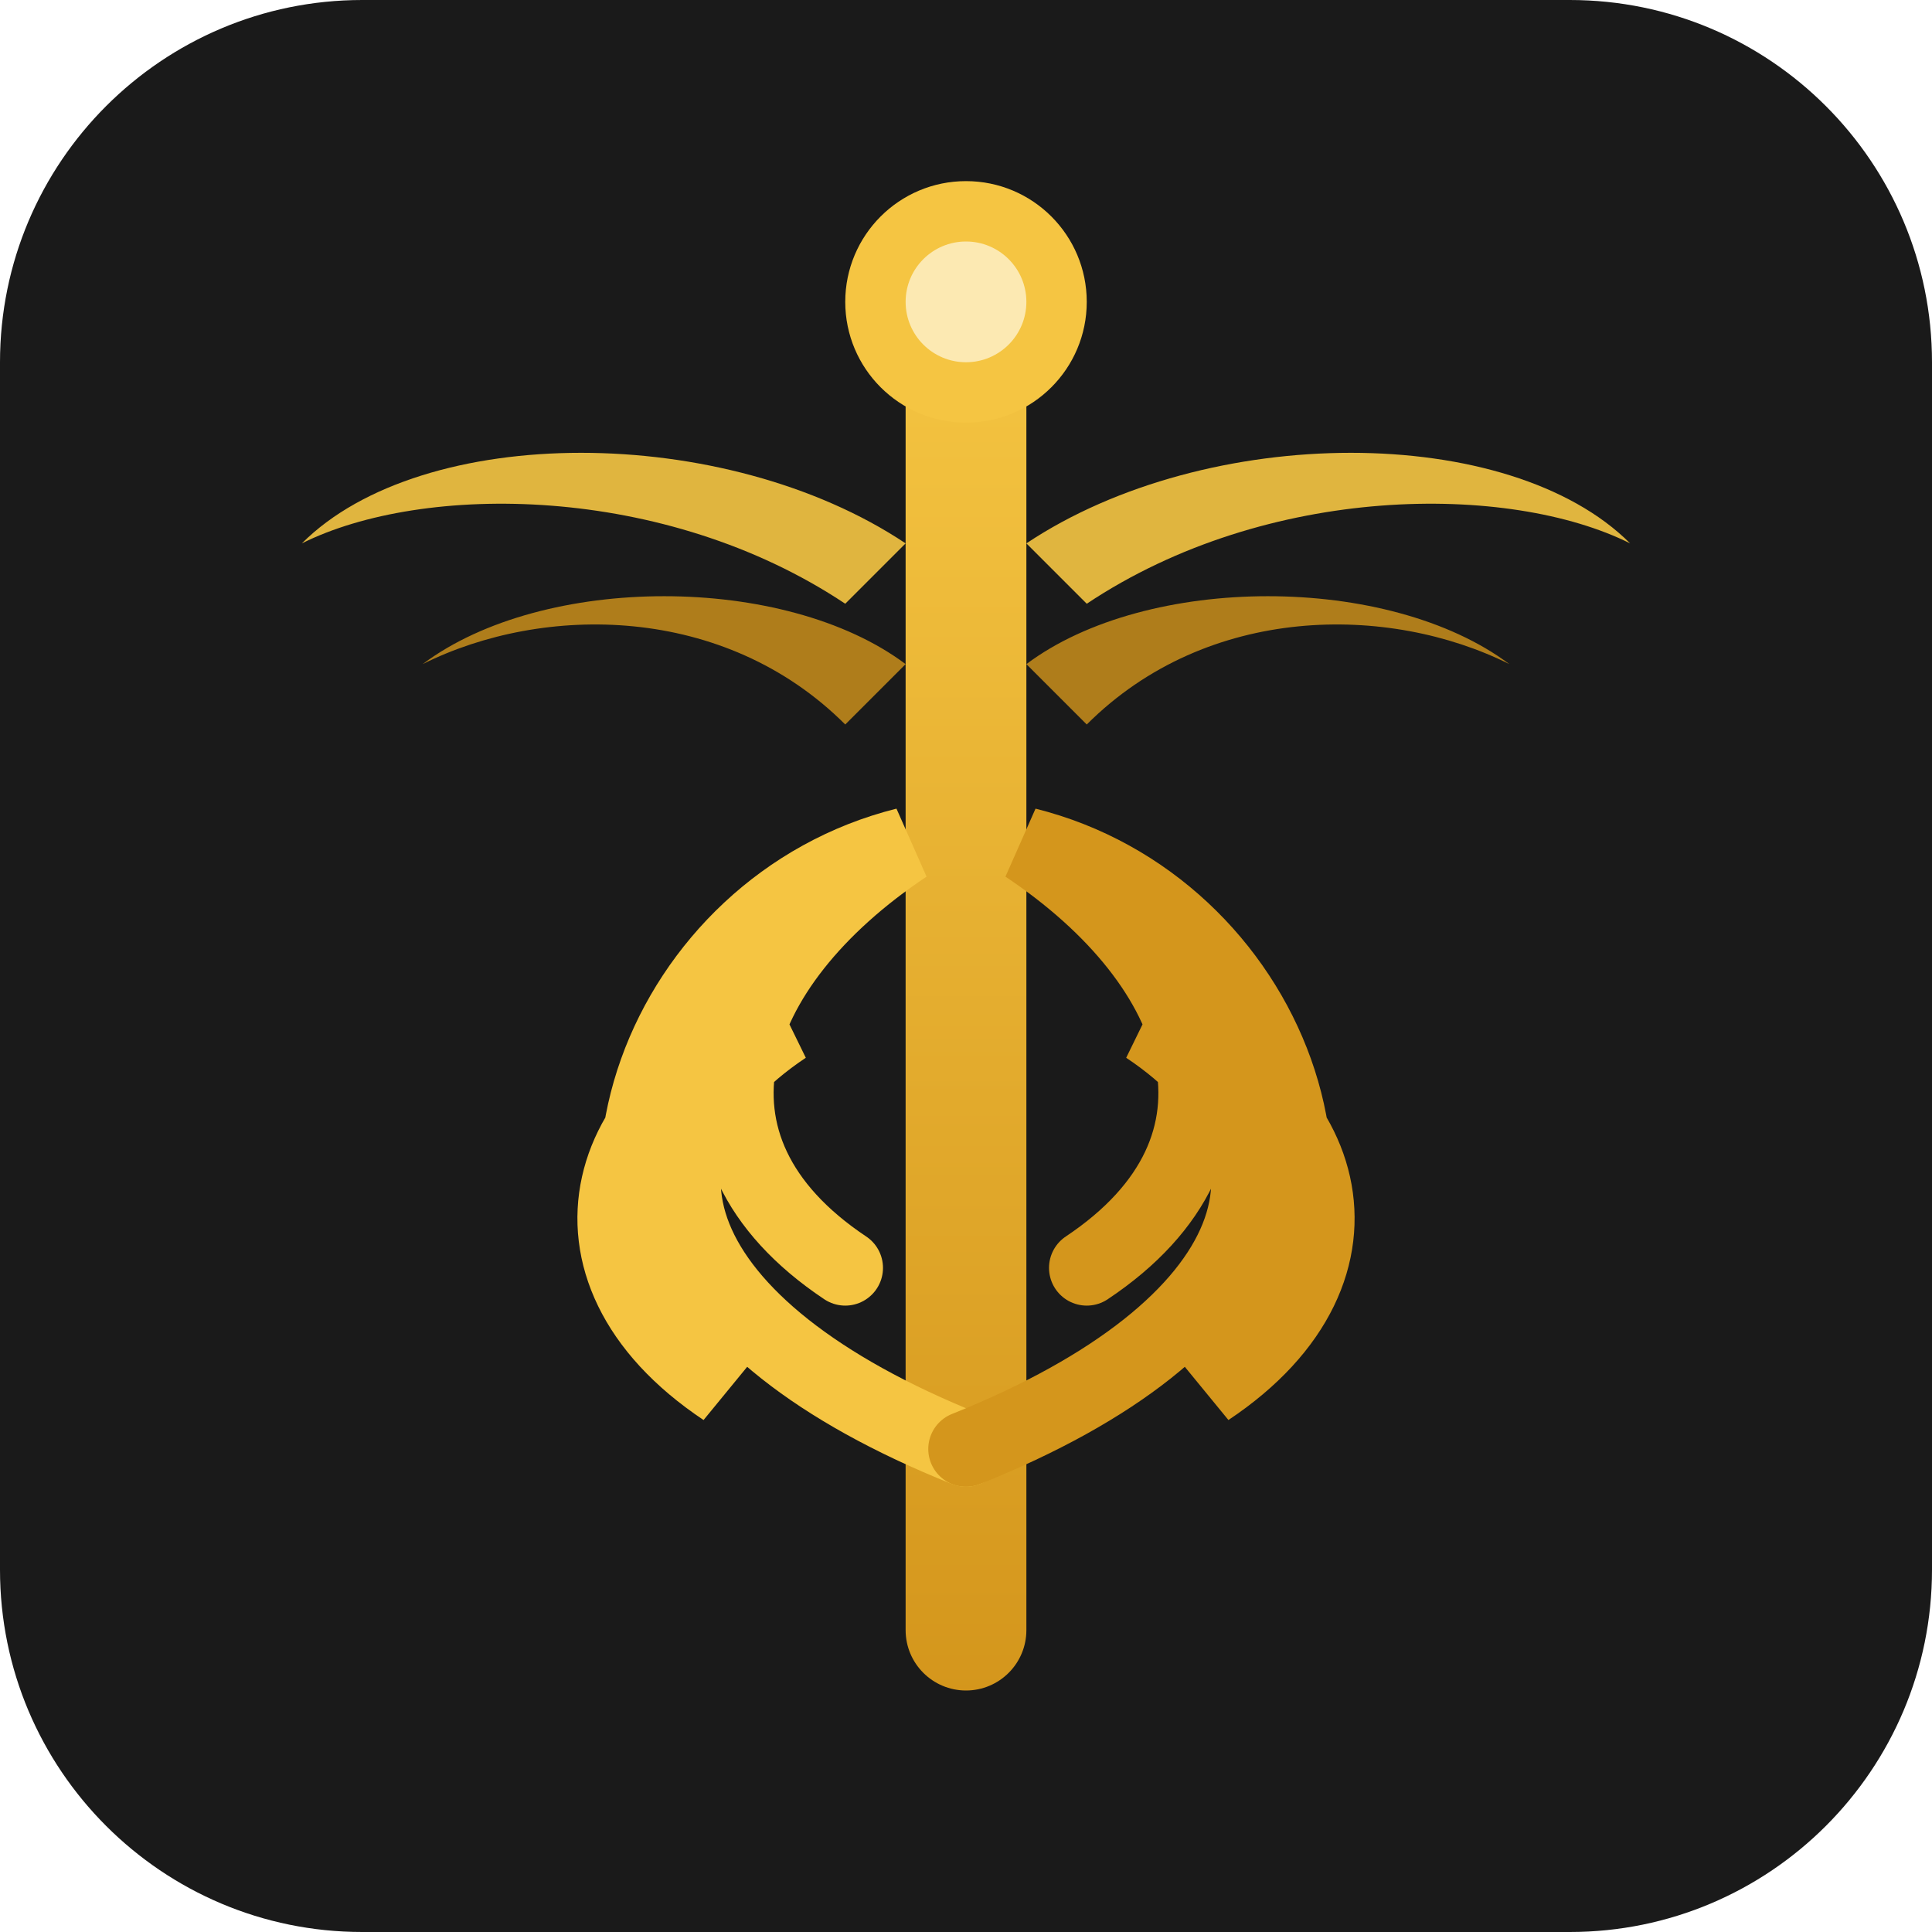
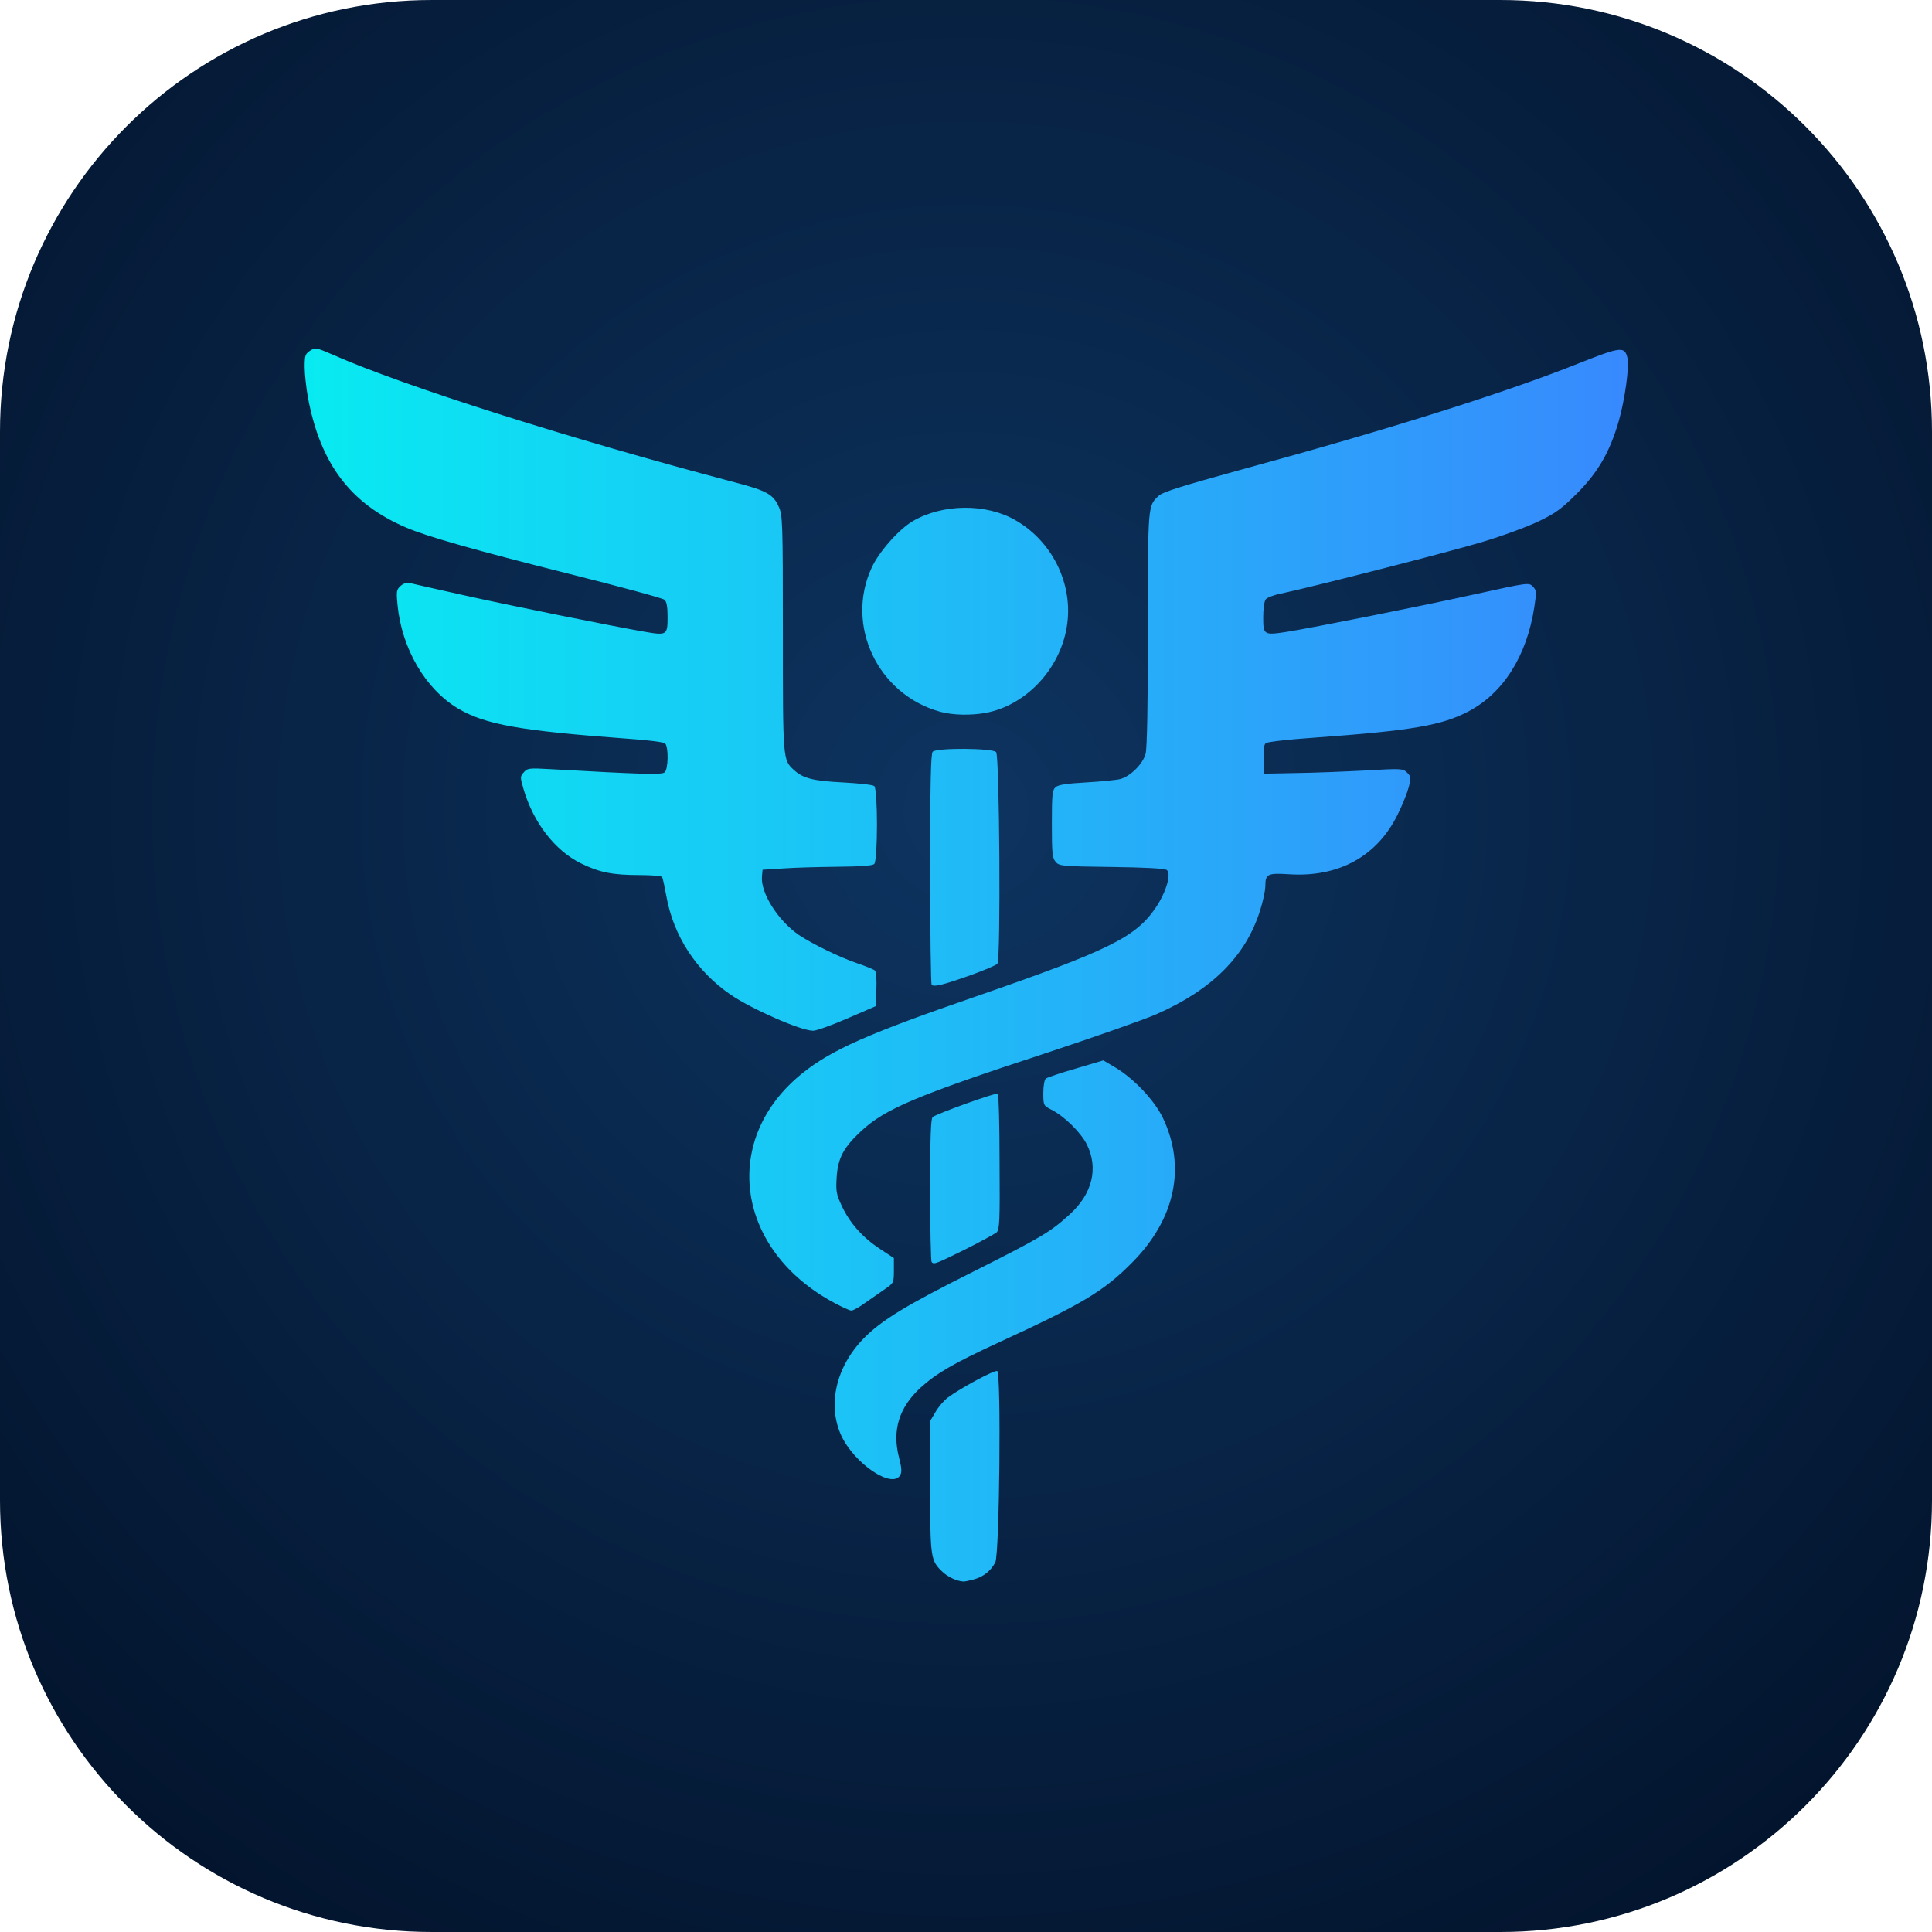
- <svg xmlns="http://www.w3.org/2000/svg" viewBox="0 0 512 512">
-   <rect width="512" height="512" rx="96" fill="#1a1a1a" />
+ <svg xmlns="http://www.w3.org/2000/svg" viewBox="0 0 64 64" width="512" height="512">
  <defs>
-     <linearGradient id="g" x1="0%" y1="0%" x2="0%" y2="100%">
-       <stop offset="0%" style="stop-color:#F5C542;stop-opacity:1" />
-       <stop offset="100%" style="stop-color:#D4961C;stop-opacity:1" />
+     <linearGradient id="g" x1="0" y1="0" x2="1" y2="0">
+       <stop offset="0" stop-color="#08EBF1" />
+       <stop offset="1" stop-color="#3889FD" />
    </linearGradient>
+     <radialGradient id="tile" cx="50%" cy="42%" r="75%">
+       <stop offset="0%" stop-color="#0D3460" />
+       <stop offset="100%" stop-color="#021128" />
+     </radialGradient>
  </defs>
-   <rect x="240" y="80" width="32" height="368" rx="16" fill="url(#g)" />
-   <path d="M240 144 C192 112, 112 112, 80 144 C112 128, 176 128, 224 160" fill="#F5C542" opacity="0.9" />
-   <path d="M240 176 C208 152, 144 152, 112 176 C144 160, 192 160, 224 192" fill="#D4961C" opacity="0.8" />
-   <path d="M272 144 C320 112, 400 112, 432 144 C400 128, 336 128, 288 160" fill="#F5C542" opacity="0.9" />
-   <path d="M272 176 C304 152, 368 152, 400 176 C368 160, 320 160, 288 192" fill="#D4961C" opacity="0.8" />
-   <path d="M256 384 C176 352, 160 304, 208 272 C160 288, 144 336, 192 368 C144 320, 176 240, 240 224 C192 256, 176 304, 224 336" fill="none" stroke="#F5C542" stroke-width="20" stroke-linecap="round" />
-   <path d="M256 384 C336 352, 352 304, 304 272 C352 288, 368 336, 320 368 C368 320, 336 240, 272 224 C320 256, 336 304, 288 336" fill="none" stroke="#D4961C" stroke-width="20" stroke-linecap="round" />
-   <circle cx="256" cy="80" r="32" fill="#F5C542" />
-   <circle cx="256" cy="80" r="16" fill="#FFF8E1" opacity="0.7" />
+   <rect width="64" height="64" rx="14.3" fill="url(#tile)" />
+   <g transform="translate(-12.326 -15.707) scale(0.07072)">
+     <path fill="url(#g)" fill-rule="evenodd" d="M630.5 961.9 C634.9 960.7 638.5 957.9 640.5 953.9 C642.5 950.1 643.3 865.1 641.4 864.3 C640 863.8 623.9 872.5 618.2 876.8 C616.4 878.2 613.8 881.2 612.5 883.5 L610 887.7 610 918.4 C610 951.8 610.2 953.1 615.7 958.3 C618.3 960.8 622.4 962.7 625.5 962.9 C626 963 628.3 962.5 630.5 961.9 Z M596 913 C596.8 911.5 596.6 909.4 595.4 904.8 C592.1 892.1 595.4 881.4 605.5 872.1 C612.9 865.4 621.2 860.6 641.1 851.4 C681.3 832.9 691.1 827.1 704.5 813.6 C724.9 793.1 730 768.6 718.9 745.5 C714.9 737.4 705.5 727.4 696.7 722.1 L691.1 718.8 678.3 722.6 C671.3 724.6 664.9 726.8 664.2 727.3 C663.5 727.9 663 730.6 663 734.1 C663 739.9 663.1 740 666.8 741.9 C672.9 745 680.6 752.6 683.4 758.2 C688.9 769.3 686 781.3 675.3 791 C666.4 799.1 662.1 801.7 631.3 817.2 C598.7 833.5 587.2 840.5 578.9 849 C565.9 862.3 561.8 880.1 568.3 894.4 C574.4 907.7 592.4 919.8 596 913 Z M579.8 832.2 C582.7 830.2 586.8 827.3 589 825.8 C592.9 823.1 593 822.9 593 817.2 L593 811.4 586.6 807.2 C578.4 801.8 572.5 795.2 568.7 787.2 C566 781.5 565.8 780.1 566.2 773.5 C566.8 764.5 569.4 759.6 577.8 751.8 C589.1 741.4 603.5 735.3 666 714.8 C687.7 707.6 710.2 699.7 715.9 697.2 C741.9 685.8 757.8 670 764.5 648.7 C765.9 644.4 767 639.2 767 637.1 C767 631.5 768.1 631 777.9 631.6 C801.3 633.2 819.4 623.2 829 603.6 C831.2 599.2 833.5 593.4 834.2 590.7 C835.3 586.4 835.2 585.8 833.4 584 C831.5 582.1 830.8 582 814 583 C804.4 583.5 789.8 584.1 781.5 584.2 L766.5 584.5 766.2 577.9 C766 573.4 766.3 571 767.2 570.2 C767.9 569.6 778.4 568.4 790.4 567.6 C835.7 564.3 849.7 561.9 862.2 555.3 C878.5 546.7 889.5 529.3 893 506.4 C894.1 499.3 894 498.6 892.3 496.8 C890.4 494.9 890 495 865.4 500.4 C838.7 506.3 789.4 516.1 776.8 518.1 C766.3 519.7 766 519.5 766 511.2 C766 507.2 766.5 503.7 767.2 502.8 C767.9 502 771.2 500.7 774.5 500.1 C788.7 497.1 852.9 480.7 868.5 476 C877.9 473.2 889.8 468.8 895 466.3 C903 462.5 905.8 460.4 913.1 453.1 C922.9 443.2 928.3 433.9 932.5 419.5 C935.4 409.5 937.6 393.5 936.6 389.7 C935.3 384.3 933.5 384.5 914.3 392.1 C879.6 406 825.4 423.1 754.6 442.4 C728.5 449.6 719.1 452.5 717.2 454.2 C711.9 459.2 712 457.7 712 516.7 C712 551.6 711.6 572.9 710.9 575.2 C709.6 580 703.8 585.7 699.1 587 C697.1 587.5 689.9 588.2 683 588.6 C674 589.1 670 589.7 668.8 590.8 C667.2 592.1 667 594.3 667 608 C667 621.6 667.2 624.1 668.8 625.8 C670.4 627.8 671.8 627.9 694.9 628.2 C710.4 628.4 719.8 628.9 720.8 629.6 C723.1 631.2 720.6 639.8 715.9 646.9 C706.4 661.1 694.2 667.1 631 689 C581.4 706.1 563.9 713.8 550.3 724.7 C512.3 755 518.4 806 563.1 831.3 C567.7 833.9 572.2 836 573.1 836 C573.9 836 577 834.3 579.8 832.2 Z M626.3 807.4 C633.5 803.8 640.2 800.1 641.1 799.4 C642.5 798.1 642.7 794.2 642.5 766.5 C642.5 749.2 642.1 734.7 641.7 734.4 C641 733.7 613.6 743.6 611.2 745.3 C610.3 746 610 754.1 610 779.5 C610 797.7 610.3 813 610.7 813.3 C611.8 814.5 612.7 814.1 626.3 807.4 Z M571.1 699.2 L584.5 693.4 584.8 685.5 C585 681.2 584.7 677.3 584.1 676.7 C583.6 676.2 579.9 674.7 575.8 673.3 C567.5 670.5 554.7 664.2 548.4 660 C538.6 653.2 530.5 640.3 531.2 632.6 L531.5 629.5 541 628.9 C546.2 628.5 557.7 628.2 566.5 628.1 C577.6 628 583 627.6 583.8 626.8 C585.5 625.1 585.5 591.6 583.8 590.3 C583.1 589.7 576.5 589 569.1 588.6 C555.2 587.9 550.4 586.7 546.1 582.7 C541 578 541 578.1 541 518.8 C541 466.4 540.9 463.3 539 459.3 C536.5 453.7 533.3 451.9 518.7 448.1 C442.4 428 363.2 402.9 330.3 388.3 C322.4 384.9 322 384.8 319.5 386.4 C317.3 387.9 317 388.7 317 393.9 C317 397.1 317.7 403.5 318.5 408.1 C324.3 439.3 338.4 458 364.5 469.2 C374.6 473.5 396.4 479.7 441.3 491 C464.8 496.9 484.7 502.3 485.5 503 C486.6 503.9 487 506.3 487 511.2 C487 519.5 486.6 519.8 476.7 518.1 C461.5 515.5 412.5 505.6 391.5 500.9 C379.4 498.2 368.3 495.7 366.7 495.3 C364.8 494.9 363.3 495.3 361.9 496.6 C360 498.3 359.9 499.2 360.5 505.4 C362.5 526 373.6 544.9 388.9 554 C401.6 561.5 417.9 564.4 468 568.1 C477.1 568.7 485.1 569.7 485.8 570.3 C487.5 571.7 487.4 582.4 485.6 583.9 C484.2 585.1 473.4 584.7 432.5 582.4 C422.2 581.8 421.4 581.9 419.7 583.8 C417.9 585.8 417.9 586.1 419.5 591.6 C424.1 607.4 434.2 620.5 446.4 626.5 C455.1 630.8 461.3 632 474.1 632 C479.5 632 484.1 632.4 484.4 632.9 C484.8 633.4 485.6 637.4 486.4 641.7 C489.7 660.4 500.4 676.9 516.5 688 C526.3 694.7 549.1 704.8 555.1 704.9 C556.5 705 563.7 702.4 571.1 699.2 Z M628.9 678.9 C635.3 676.6 641 674.2 641.5 673.5 C643.1 671.6 642.5 576.3 640.9 574.4 C639.4 572.5 613.1 572.3 611.2 574.2 C610.3 575.1 610 588.7 610 629 C610 658.5 610.3 683 610.7 683.4 C611.8 684.5 616 683.5 628.9 678.9 Z M636.1 556 C654.1 552.6 669.6 536.9 673.6 517.8 C677.9 497.7 668.2 476.3 650 465.8 C636.2 457.8 615.8 458 601.7 466.3 C595.3 470.1 586.1 480.5 582.7 487.8 C570 514.9 585.4 547.4 614.7 555.5 C620.6 557.1 629 557.3 636.1 556 Z" />
+   </g>
</svg>
